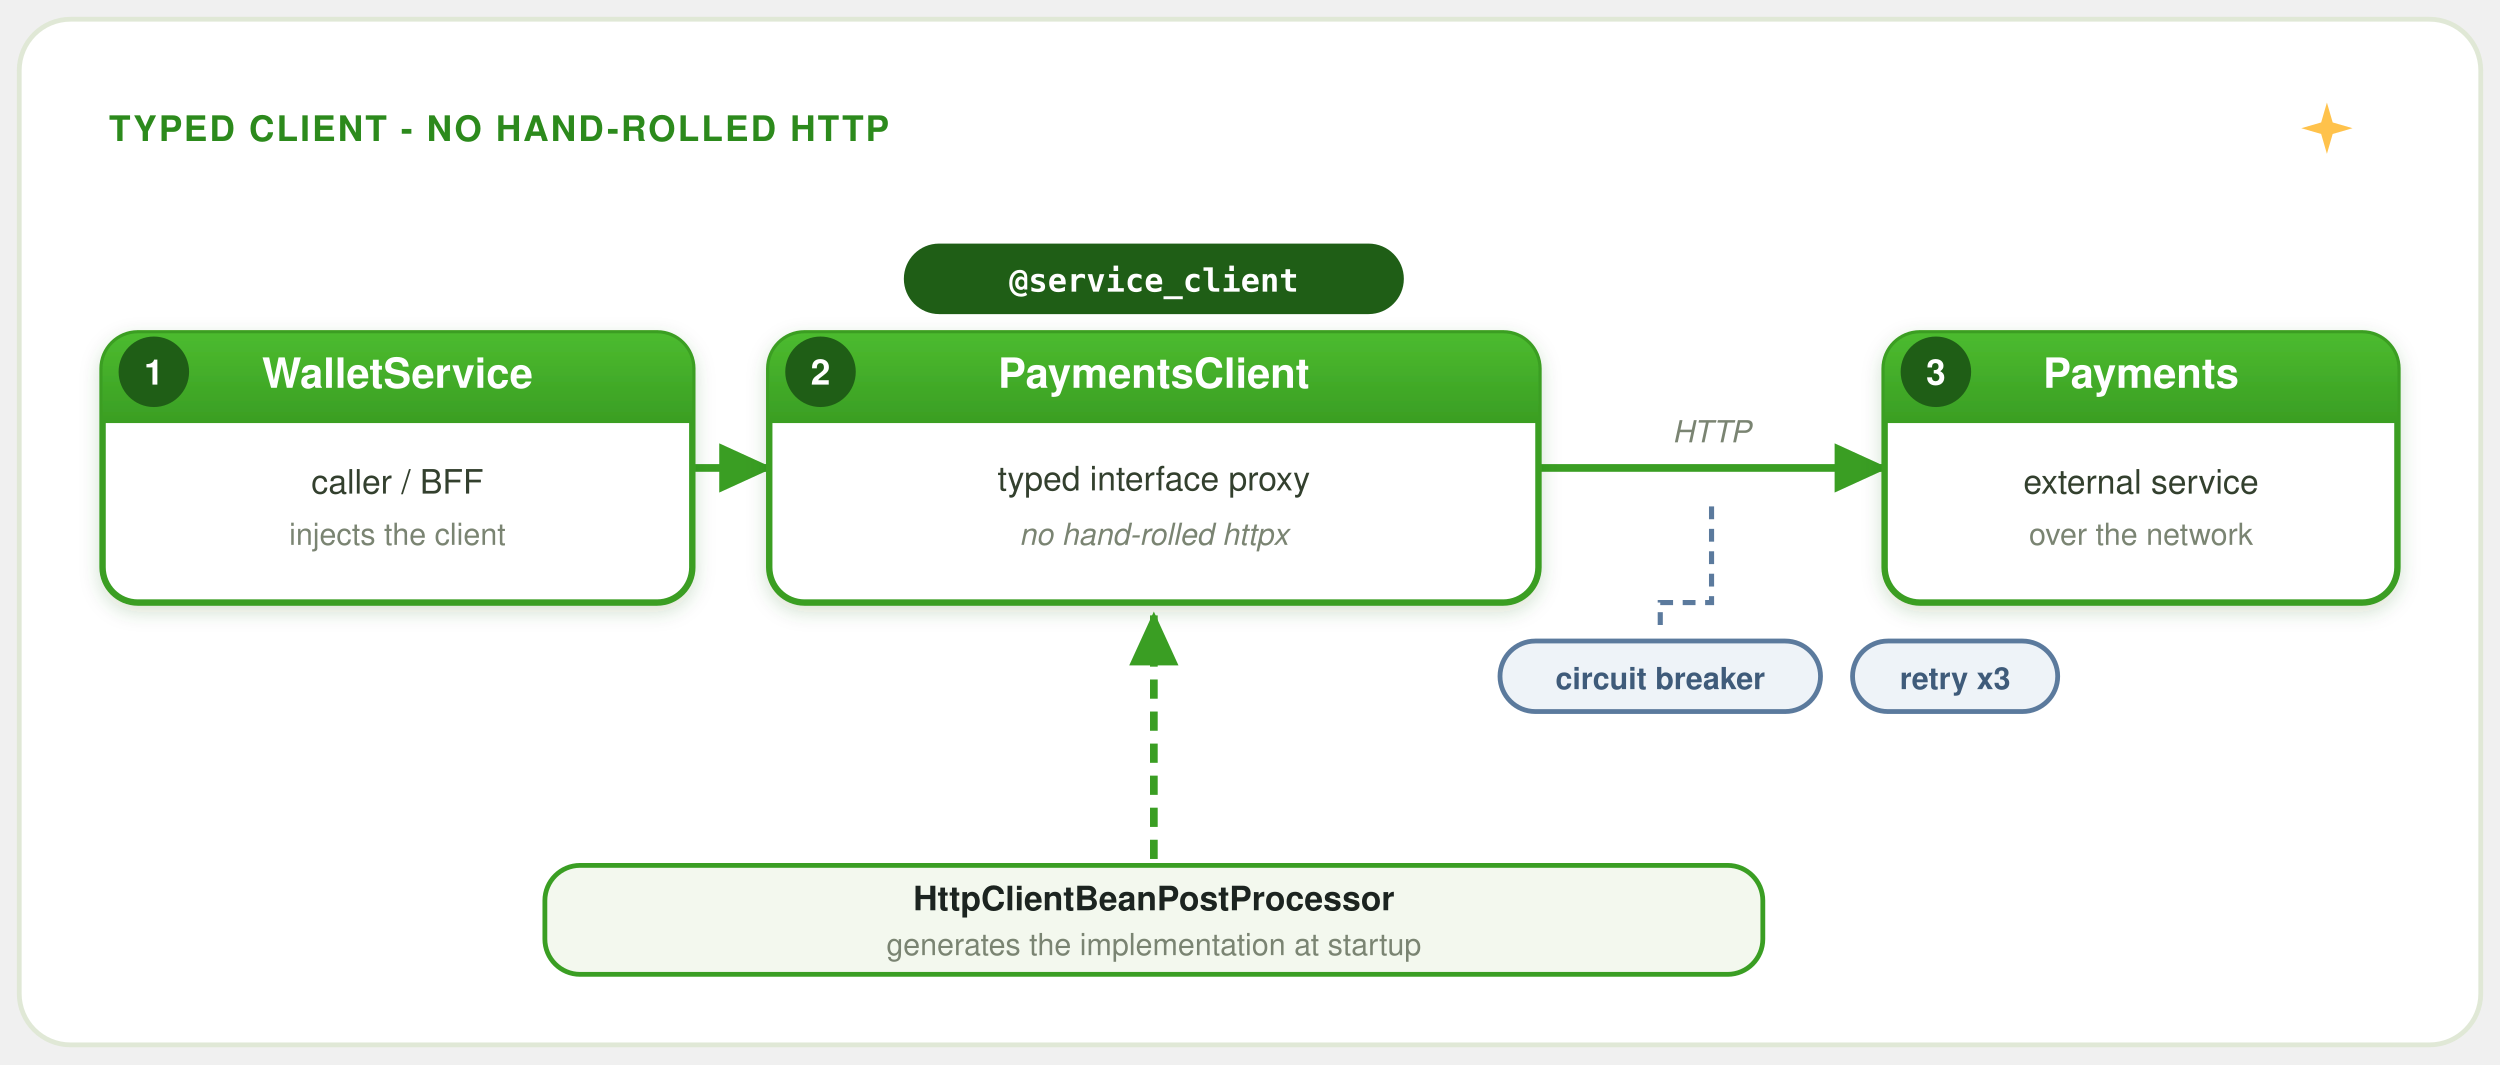
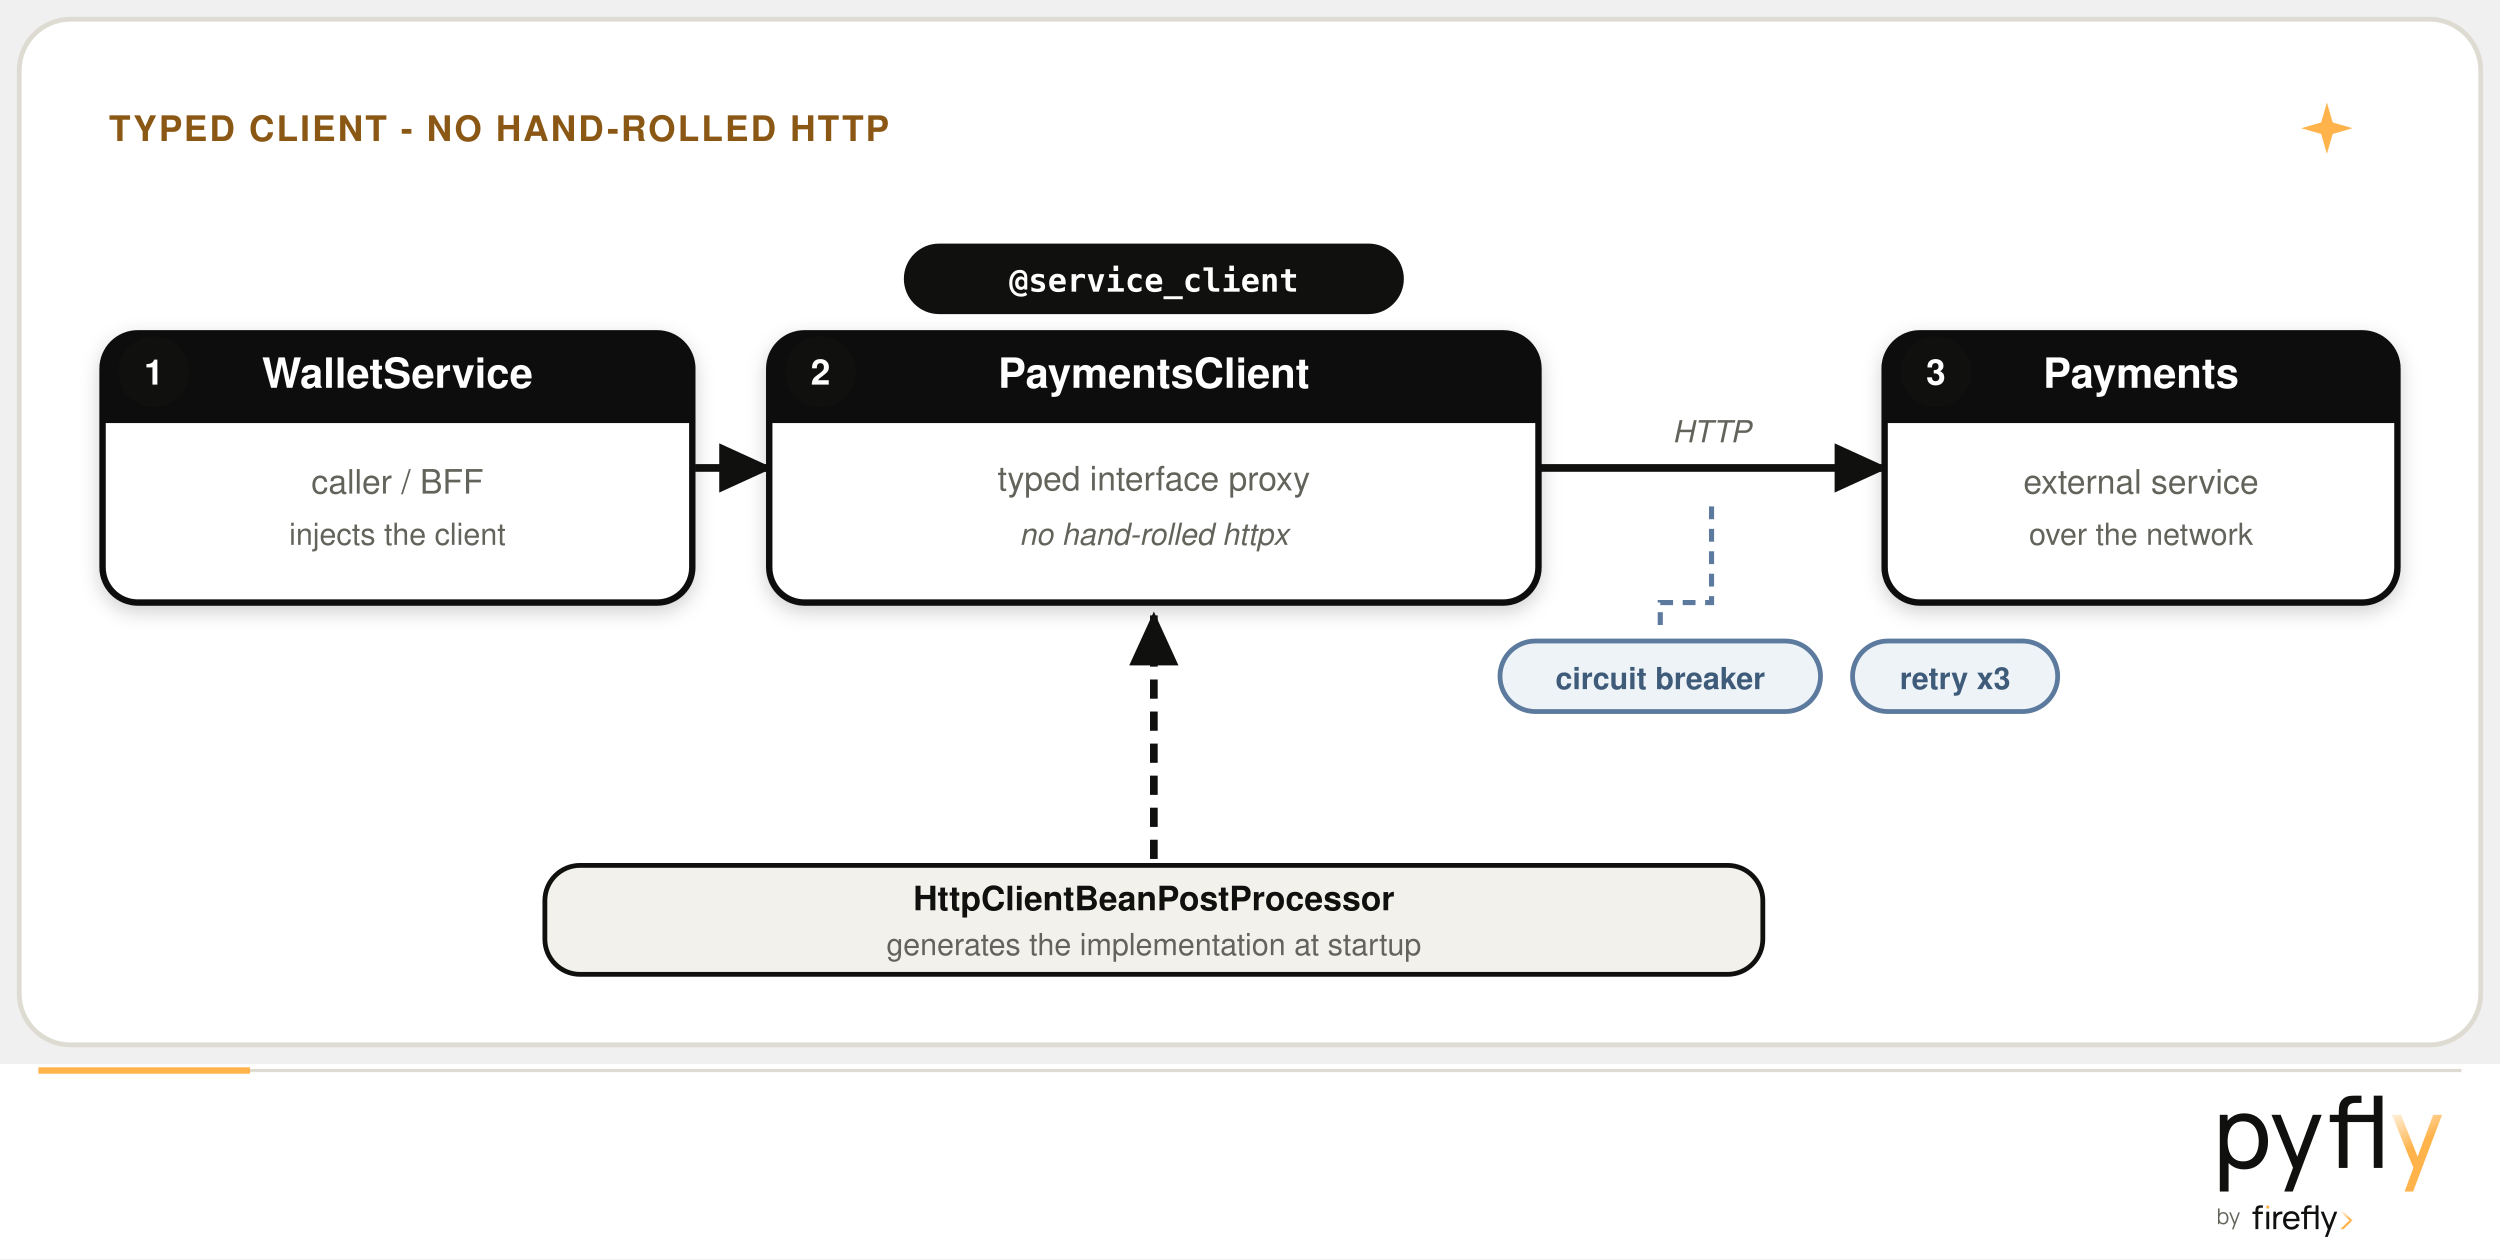
- <svg xmlns="http://www.w3.org/2000/svg" viewBox="0 0 780 332" role="img" aria-label="Typed HTTP client: WalletService calls the PaymentsClient typed proxy declared with at-service-client; HttpClientBeanPostProcessor generates the implementation, which calls the external Payments service over HTTP with circuit breaker and retry resilience" font-family="-apple-system,Segoe UI,Helvetica,Arial,sans-serif">
+ <svg xmlns="http://www.w3.org/2000/svg" viewBox="0 0 780 392.84" role="img" aria-label="Typed HTTP client: WalletService calls the PaymentsClient typed proxy declared with at-service-client; HttpClientBeanPostProcessor generates the implementation, which calls the external Payments service over HTTP with circuit breaker and retry resilience" font-family="-apple-system,Segoe UI,Helvetica,Arial,sans-serif" data-original-view-box="0 0 780 332">
  <defs>
    <linearGradient id="cl-head" x1="0" y1="0" x2="0" y2="1">
-       <stop offset="0" stop-color="#4cbb2f" />
-       <stop offset="1" stop-color="#3a9e23" />
+       <stop offset="0" stop-color="#10110f" />
+       <stop offset="1" stop-color="#10110f" />
    </linearGradient>
    <marker id="cl-fwd" markerWidth="9" markerHeight="9" refX="6.5" refY="3.2" orient="auto">
-       <path d="M0 0L7 3.2L0 6.4Z" fill="#3a9e23" />
+       <path d="M0 0L7 3.2L0 6.4Z" fill="#10110f" />
    </marker>
    <marker id="cl-bwd" markerWidth="9" markerHeight="9" refX="6.5" refY="3.2" orient="auto">
      <path d="M0 0L7 3.2L0 6.4Z" fill="#5b7a9d" />
    </marker>
    <filter id="cl-sh" x="-20%" y="-20%" width="140%" height="160%">
-       <feDropShadow dx="0" dy="2" stdDeviation="3" flood-color="#1f5e16" flood-opacity="0.18" />
+       <feDropShadow dx="0" dy="2" stdDeviation="3" flood-color="#10110f" flood-opacity="0.18" />
    </filter>
  </defs>
-   <rect x="6" y="6" width="768" height="320" rx="16" fill="#ffffff" stroke="#e0e8d6" stroke-width="1.5" />
-   <text x="34" y="44" fill="#2c8a1c" font-size="11" font-weight="700" letter-spacing="0.06em">TYPED CLIENT - NO HAND-ROLLED HTTP</text>
+   <rect x="6" y="6" width="768" height="320" rx="16" fill="#ffffff" stroke="#dedbd2" stroke-width="1.5" />
+   <text x="34" y="44" fill="#8a5714" font-size="11" font-weight="700" letter-spacing="0.06em">TYPED CLIENT - NO HAND-ROLLED HTTP</text>
  <g transform="translate(726,40)">
-     <path d="M0,-8 L1.8,-1.8 L8,0 L1.8,1.8 L0,8 L-1.8,1.8 L-8,0 L-1.8,-1.8 Z" fill="#ffc24b" />
+     <path d="M0,-8 L1.8,-1.8 L8,0 L1.8,1.8 L0,8 L-1.8,1.8 L-8,0 L-1.8,-1.8 Z" fill="#ffb34a" />
  </g>
-   <line x1="216" y1="146" x2="240" y2="146" stroke="#3a9e23" stroke-width="2.4" marker-end="url(#cl-fwd)" />
-   <line x1="480" y1="146" x2="588" y2="146" stroke="#3a9e23" stroke-width="2.4" marker-end="url(#cl-fwd)" />
-   <text x="534" y="138" text-anchor="middle" fill="#7a8472" font-size="9.5" font-style="italic">HTTP</text>
+   <line x1="216" y1="146" x2="240" y2="146" stroke="#10110f" stroke-width="2.4" marker-end="url(#cl-fwd)" />
+   <line x1="480" y1="146" x2="588" y2="146" stroke="#10110f" stroke-width="2.4" marker-end="url(#cl-fwd)" />
+   <text x="534" y="138" text-anchor="middle" fill="#62645b" font-size="9.5" font-style="italic">HTTP</text>
  <g filter="url(#cl-sh)">
-     <rect x="32" y="104" width="184" height="84" rx="11" fill="#ffffff" stroke="#3a9e23" stroke-width="2" />
-     <path d="M32 115a11 11 0 0 1 11-11h162a11 11 0 0 1 11 11v17H32Z" fill="url(#cl-head)" />
+     <rect x="32" y="104" width="184" height="84" rx="11" fill="#ffffff" stroke="#10110f" stroke-width="2" />
+     <path d="M32 115a11 11 0 0 1 11-11h162a11 11 0 0 1 11 11v17H32Z" fill="#10110f" />
    <text x="124" y="121" text-anchor="middle" fill="#ffffff" font-size="13" font-weight="700">WalletService</text>
  </g>
-   <text x="124" y="154" text-anchor="middle" fill="#33402e" font-size="10.5">caller / BFF</text>
-   <text x="124" y="170" text-anchor="middle" fill="#7a8472" font-size="9.5">injects the client</text>
-   <circle cx="48" cy="116" r="11" fill="#1f5e16" />
+   <text x="124" y="154" text-anchor="middle" fill="#62645b" font-size="10.5">caller / BFF</text>
+   <text x="124" y="170" text-anchor="middle" fill="#62645b" font-size="9.5">injects the client</text>
+   <circle cx="48" cy="116" r="11" fill="#10110f" />
  <text x="48" y="120" text-anchor="middle" fill="#fff" font-size="11" font-weight="700">1</text>
-   <rect x="282" y="76" width="156" height="22" rx="11" fill="#1f5e16" />
+   <rect x="282" y="76" width="156" height="22" rx="11" fill="#10110f" />
  <text x="360" y="91" text-anchor="middle" fill="#ffffff" font-size="10" font-weight="700" font-family="ui-monospace,Menlo,monospace">@service_client</text>
  <g filter="url(#cl-sh)">
-     <rect x="240" y="104" width="240" height="84" rx="11" fill="#ffffff" stroke="#3a9e23" stroke-width="2" />
-     <path d="M240 115a11 11 0 0 1 11-11h218a11 11 0 0 1 11 11v17H240Z" fill="url(#cl-head)" />
+     <rect x="240" y="104" width="240" height="84" rx="11" fill="#ffffff" stroke="#10110f" stroke-width="2" />
+     <path d="M240 115a11 11 0 0 1 11-11h218a11 11 0 0 1 11 11v17H240Z" fill="#10110f" />
    <text x="360" y="121" text-anchor="middle" fill="#ffffff" font-size="13" font-weight="700">PaymentsClient</text>
  </g>
-   <text x="360" y="153" text-anchor="middle" fill="#33402e" font-size="10.5">typed interface proxy</text>
-   <text x="360" y="170" text-anchor="middle" fill="#7a8472" font-size="9.5" font-style="italic">no hand-rolled httpx</text>
-   <circle cx="256" cy="116" r="11" fill="#1f5e16" />
+   <text x="360" y="153" text-anchor="middle" fill="#62645b" font-size="10.5">typed interface proxy</text>
+   <text x="360" y="170" text-anchor="middle" fill="#62645b" font-size="9.5" font-style="italic">no hand-rolled httpx</text>
+   <circle cx="256" cy="116" r="11" fill="#10110f" />
  <text x="256" y="120" text-anchor="middle" fill="#fff" font-size="11" font-weight="700">2</text>
  <g filter="url(#cl-sh)">
-     <rect x="588" y="104" width="160" height="84" rx="11" fill="#ffffff" stroke="#3a9e23" stroke-width="2" />
-     <path d="M588 115a11 11 0 0 1 11-11h138a11 11 0 0 1 11 11v17H588Z" fill="url(#cl-head)" />
+     <rect x="588" y="104" width="160" height="84" rx="11" fill="#ffffff" stroke="#10110f" stroke-width="2" />
+     <path d="M588 115a11 11 0 0 1 11-11h138a11 11 0 0 1 11 11v17H588Z" fill="#10110f" />
    <text x="668" y="121" text-anchor="middle" fill="#ffffff" font-size="13" font-weight="700">Payments</text>
  </g>
-   <text x="668" y="154" text-anchor="middle" fill="#33402e" font-size="10.5">external service</text>
-   <text x="668" y="170" text-anchor="middle" fill="#7a8472" font-size="9.5">over the network</text>
-   <circle cx="604" cy="116" r="11" fill="#1f5e16" />
+   <text x="668" y="154" text-anchor="middle" fill="#62645b" font-size="10.5">external service</text>
+   <text x="668" y="170" text-anchor="middle" fill="#62645b" font-size="9.5">over the network</text>
+   <circle cx="604" cy="116" r="11" fill="#10110f" />
  <text x="604" y="120" text-anchor="middle" fill="#fff" font-size="11" font-weight="700">3</text>
  <rect x="468" y="200" width="100" height="22" rx="11" fill="#eef3f8" stroke="#5b7a9d" stroke-width="1.5" />
  <text x="518" y="215" text-anchor="middle" fill="#3f5b7a" font-size="9.5" font-weight="600">circuit breaker</text>
  <rect x="578" y="200" width="64" height="22" rx="11" fill="#eef3f8" stroke="#5b7a9d" stroke-width="1.5" />
  <text x="610" y="215" text-anchor="middle" fill="#3f5b7a" font-size="9.5" font-weight="600">retry x3</text>
  <path d="M534 158 L534 188 L518 188 L518 198" fill="none" stroke="#5b7a9d" stroke-width="1.6" stroke-dasharray="4,3" />
-   <line x1="360" y1="268" x2="360" y2="192" stroke="#3a9e23" stroke-width="2.4" stroke-dasharray="6,4" marker-end="url(#cl-fwd)" />
-   <rect x="170" y="270" width="380" height="34" rx="11" fill="#f3f8ee" stroke="#3a9e23" stroke-width="1.5" />
-   <text x="360" y="284" text-anchor="middle" fill="#1c2420" font-size="10.5" font-weight="700">HttpClientBeanPostProcessor</text>
-   <text x="360" y="298" text-anchor="middle" fill="#7a8472" font-size="9.5">generates the implementation at startup</text>
+   <line x1="360" y1="268" x2="360" y2="192" stroke="#10110f" stroke-width="2.4" stroke-dasharray="6,4" marker-end="url(#cl-fwd)" />
+   <rect x="170" y="270" width="380" height="34" rx="11" fill="#f3f1eb" stroke="#10110f" stroke-width="1.5" />
+   <text x="360" y="284" text-anchor="middle" fill="#10110f" font-size="10.5" font-weight="700">HttpClientBeanPostProcessor</text>
+   <text x="360" y="298" text-anchor="middle" fill="#62645b" font-size="9.5">generates the implementation at startup</text>
+   <g data-framework-brand="2026-10-08" aria-hidden="true">
+     <rect x="0" y="332" width="780" height="60.84" fill="#ffffff" />
+     <path d="M12 334H768" stroke="#dedbd2" stroke-width="1" />
+     <path d="M12 334H78" stroke="#ffb34a" stroke-width="2" />
+     <svg width="81.94" height="53.04" viewBox="0 0 373.88 242" x="686.06" y="335.9" aria-hidden="true">
+       <g fill="#10110f" transform="translate(20 130) scale(0.07 -0.07)">
+         <g transform="translate(0 0)">
+           <path d="M636 -30Q484 -30 380 46Q346 70 318 100L318 -480L139 -480L139 1080L298 1080L298 960Q334 1003 381 1036Q485 1110 637 1110Q787 1110 895.5 1035.5Q1004 961 1062 832Q1120 703 1120 541Q1120 379 1062 250Q1004 121 895.5 45.5Q787 -30 636 -30ZM614 133Q721 133 791 187Q861 241 896 333.5Q931 426 931 541Q931 655 896.5 747Q862 839 790.5 893Q719 947 609 947Q504 947 435 895.5Q366 844 332 752.5Q298 661 298 541Q298 423 331.5 330.5Q365 238 435 185.5Q505 133 614 133Z" />
+         </g>
+         <g transform="translate(1160 0)">
+           <path d="M290 -480L468 4L30 1080L217 1080L554 230L870 1080L1051 1080L463 -480Z" />
+         </g>
+         <g transform="translate(2316 0)">
+           <path d="M243 0L243 933L60 933L60 1080L243 1080L243 1139Q243 1181 247 1224.5Q251 1268 265 1309.5Q279 1351 311 1386Q348 1427 392 1444.5Q436 1462 481.5 1466Q527 1470 568 1470L705 1470L705 1322L578 1322Q499 1322 460 1283.5Q421 1245 421 1167L421 1080L954 1080L954 1470L1132 1470L1132 0L954 0L954 933L421 933L421 0Z" />
+         </g>
+         <g transform="translate(3608 0)">
+           <g data-family-terminal="trail-y">
+             <defs>
+               <linearGradient id="brand-8b9f827d44-logo-family-pyfly-20-130-140" gradientUnits="userSpaceOnUse" x1="30" y1="1080" x2="554" y2="230">
+                 <stop offset="0" stop-color="#ffb34a" stop-opacity="0.2" />
+                 <stop offset="0.8" stop-color="#ffb34a" stop-opacity="1" />
+               </linearGradient>
+             </defs>
+             <path d="M290 -480L468 4L30 1080L217 1080L554 230L870 1080L1051 1080L463 -480Z" fill="url(#brand-8b9f827d44-logo-family-pyfly-20-130-140)" />
+           </g>
+         </g>
+       </g>
+       <g fill="#62645b" transform="translate(25 210) scale(0.0155 -0.0155)">
+         <path d="M625 -30Q476 -30 373 46Q314 89 271 150L271 0L139 0L139 1440L287 1440L287 953Q325 1001 375 1036Q479 1110 631 1110Q779 1110 885 1035Q991 960 1047.5 831Q1104 702 1104 541Q1104 379 1047 250Q990 121 883 45.5Q776 -30 625 -30ZM610 107Q723 107 798 164Q873 221 910.5 319.5Q948 418 948 541Q948 663 911 761Q874 859 798.5 916Q723 973 607 973Q494 973 419.5 918Q345 863 308 765.5Q271 668 271 541Q271 416 308 317.5Q345 219 420 163Q495 107 610 107Z" transform="translate(0 0)" />
+         <path d="M294 -480L472 3L33 1080L189 1080L544 192L871 1080L1021 1080L441 -480Z" transform="translate(1131 0)" />
+       </g>
+       <svg x="76" y="183" width="143" height="45.48" viewBox="5 -148 619.4 197">
+         <defs>
+           <linearGradient id="brand-8b9f827d44-logo-firefly-trail" gradientUnits="userSpaceOnUse" x1="567.4" y1="-108" x2="623.4" y2="-54">
+             <stop offset="0" stop-color="#ffb34a" stop-opacity="0.2" />
+             <stop offset="0.8" stop-color="#ffb34a" stop-opacity="1" />
+           </linearGradient>
+         </defs>
+         <path d="M24.3 0L24.3 -93.3L6 -93.3L6 -108L24.3 -108L24.3 -113.9Q24.3 -118.1 24.7 -122.45Q25.1 -126.8 26.5 -130.95Q27.9 -135.1 31.1 -138.6Q34.8 -142.7 39.2 -144.45Q43.6 -146.2 48.15 -146.6Q52.7 -147 56.8 -147L70.5 -147L70.5 -132.2L57.8 -132.2Q49.9 -132.2 46 -128.35Q42.1 -124.5 42.1 -116.7L42.1 -108L70.5 -108L70.5 -93.3L42.1 -93.3L42.1 0ZM91.5 0L91.5 -108L109.3 -108L109.3 0ZM134.8 0L134.8 -108L150.7 -108L150.7 -90.8Q151.8 -92.7 153.1 -94.5Q156.1 -98.7 159.9 -101.4Q164.1 -104.8 169.4 -106.6Q174.7 -108.4 180.2 -108.75Q185.7 -109.1 190.5 -108L190.5 -91.3Q184.9 -92.8 178.2 -92.1Q171.5 -91.4 165.8 -87.2Q160.6 -83.5 157.75 -78.2Q154.9 -72.9 153.8 -66.75Q152.7 -60.6 152.7 -54.2L152.7 0ZM247.3 3Q231.4 3 219.55 -4.05Q207.7 -11.1 201.1 -23.75Q194.5 -36.4 194.5 -53.3Q194.5 -71 201 -83.95Q207.5 -96.9 219.15 -103.95Q230.8 -111 246.5 -111Q262.8 -111 274.25 -103.5Q285.7 -96 291.45 -82.1Q297.2 -68.2 296.4 -49L213.6 -49Q214.6 -33.5 222 -24.4Q230.6 -13.9 246.5 -13.9Q257.2 -13.9 265.1 -18.8Q273 -23.7 277.5 -32.9L294.6 -27Q288.3 -12.7 275.65 -4.85Q263 3 247.3 3ZM277.9 -63.3Q276.5 -77.4 270.3 -85.2Q262.5 -95 247.1 -95Q230.6 -95 222 -84.4Q215.5 -76.4 213.9 -63.3ZM324.4 0L324.4 -93.3L306.1 -93.3L306.1 -108L324.4 -108L324.4 -113.9Q324.4 -118.1 324.8 -122.45Q325.2 -126.8 326.6 -130.95Q328 -135.1 331.2 -138.6Q334.9 -142.7 339.3 -144.45Q343.7 -146.2 348.25 -146.6Q352.8 -147 356.9 -147L370.6 -147L370.6 -132.2L357.9 -132.2Q350 -132.2 346.1 -128.35Q342.2 -124.5 342.2 -116.7L342.2 -108L395.5 -108L395.5 -147L413.3 -147L413.3 0L395.5 0L395.5 -93.3L342.2 -93.3L342.2 0ZM452.8 48L470.6 -0.4L426.8 -108L445.5 -108L479.2 -23L510.8 -108L528.9 -108L470.1 48Z" fill="#10110f" />
+         <circle cx="100.4" cy="-136.3" r="9.97" fill="#ffb34a" />
+         <path d="M567.4 -108L623.4 -54L603.4 -54L547.4 -108Z" fill="url(#brand-8b9f827d44-logo-firefly-trail)" />
+         <path d="M623.4 -54L567.4 0L547.4 0L603.4 -54Z" fill="#ffb34a" />
+       </svg>
+     </svg>
+   </g>
</svg>
